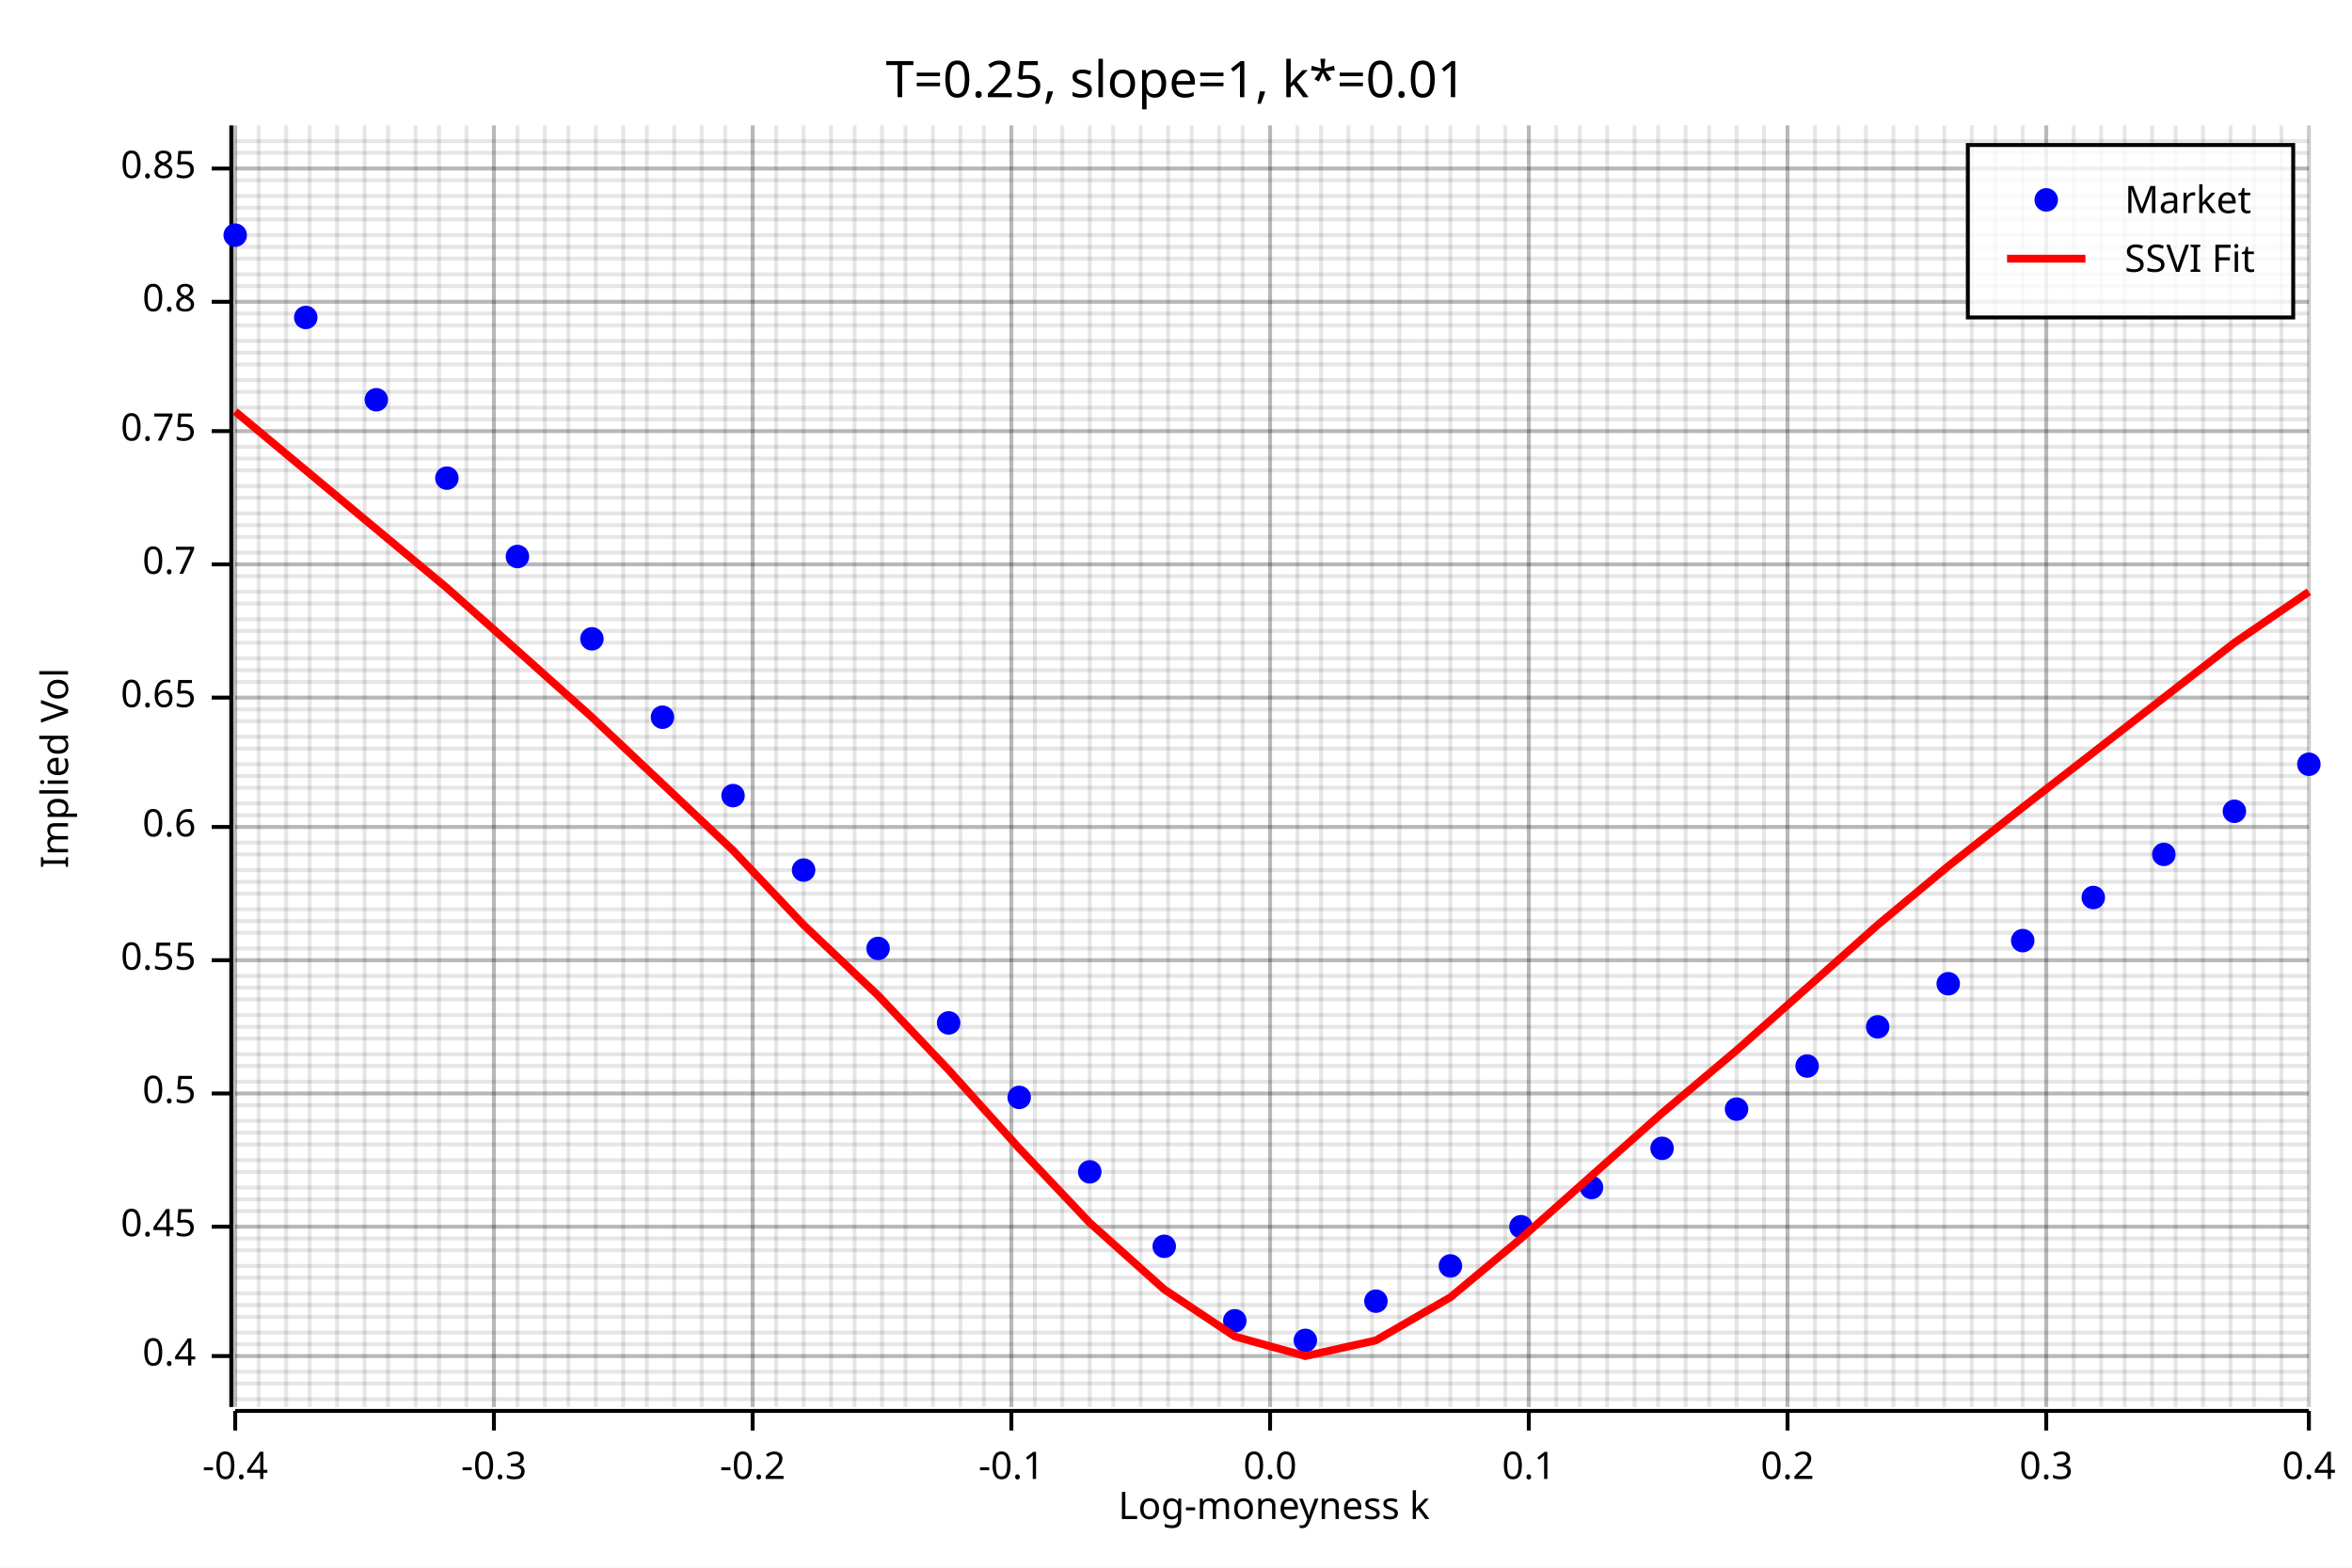
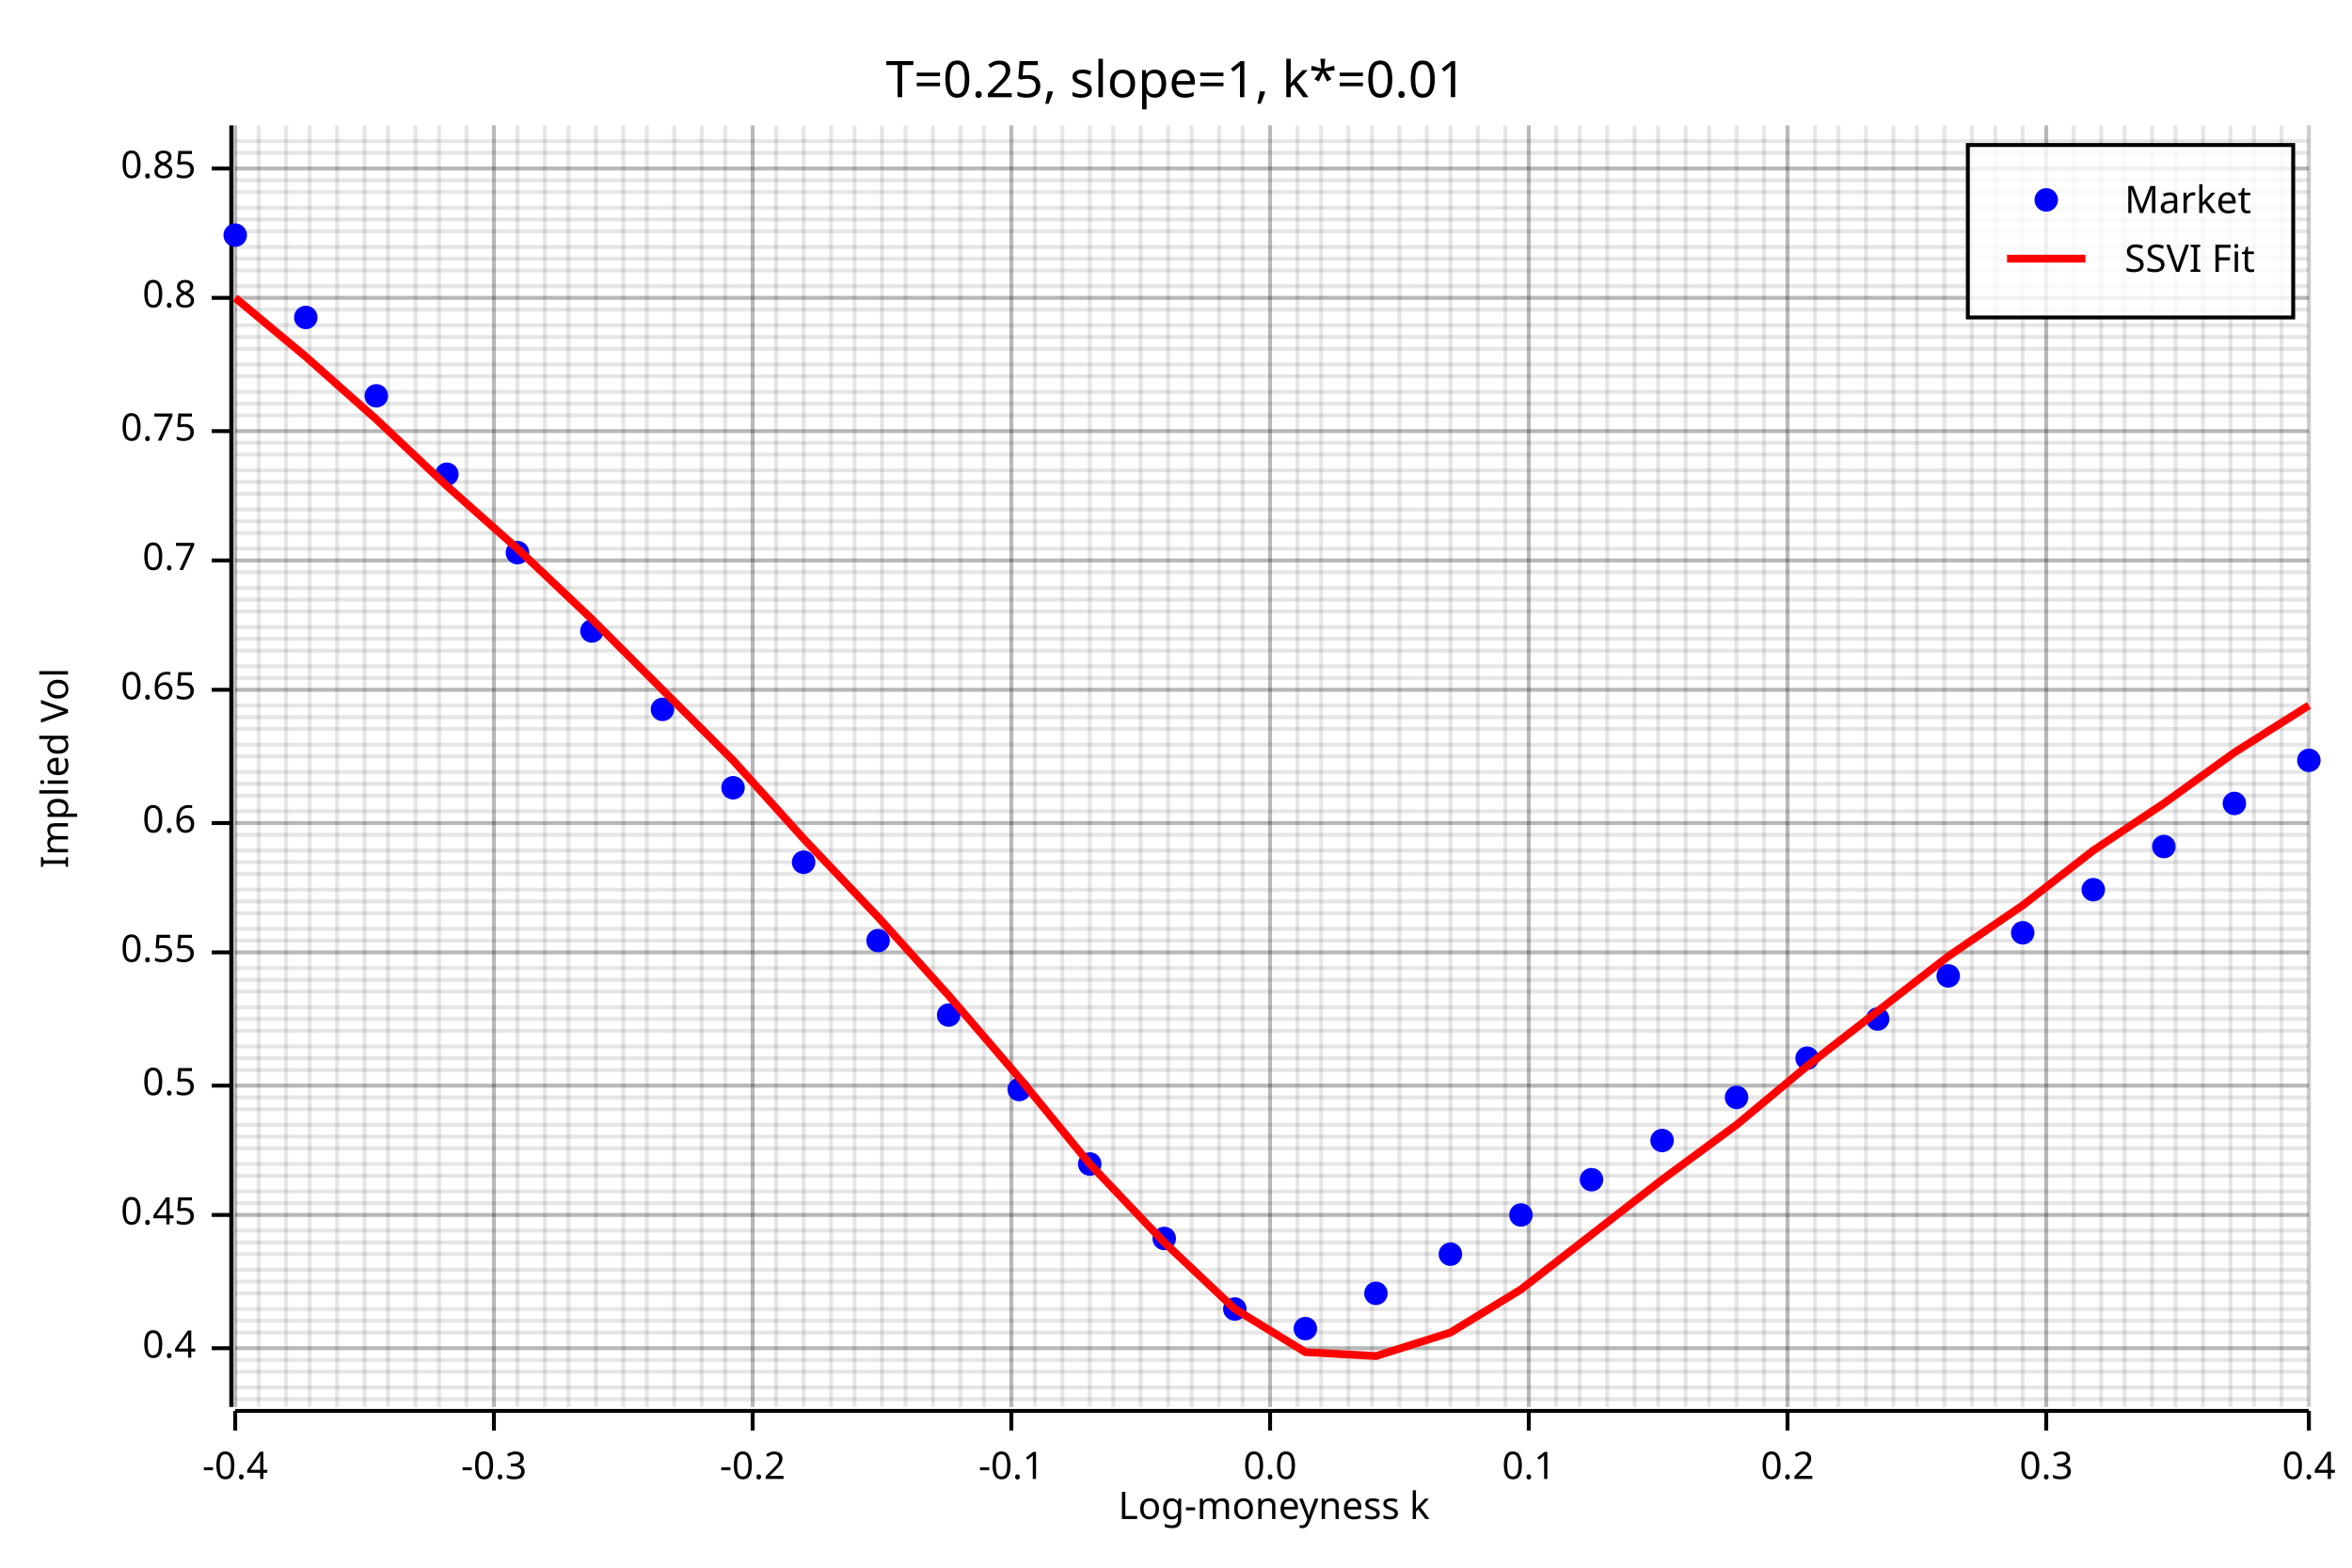
<svg xmlns="http://www.w3.org/2000/svg" width="600" height="400" viewBox="0 0 600 400">
  <rect x="0" y="0" width="600" height="400" opacity="1" fill="#FFFFFF" stroke="none" />
  <text x="300" y="15" dy="0.76em" text-anchor="middle" font-family="sans-serif" font-size="12.903" opacity="1" fill="#000000">
T=0.25, slope=1, k*=0.01
</text>
  <line opacity="0.1" stroke="#000000" stroke-width="1" x1="60" y1="359" x2="60" y2="32" />
  <line opacity="0.1" stroke="#000000" stroke-width="1" x1="66" y1="359" x2="66" y2="32" />
  <line opacity="0.1" stroke="#000000" stroke-width="1" x1="73" y1="359" x2="73" y2="32" />
  <line opacity="0.1" stroke="#000000" stroke-width="1" x1="79" y1="359" x2="79" y2="32" />
  <line opacity="0.1" stroke="#000000" stroke-width="1" x1="86" y1="359" x2="86" y2="32" />
  <line opacity="0.1" stroke="#000000" stroke-width="1" x1="93" y1="359" x2="93" y2="32" />
  <line opacity="0.1" stroke="#000000" stroke-width="1" x1="99" y1="359" x2="99" y2="32" />
  <line opacity="0.1" stroke="#000000" stroke-width="1" x1="106" y1="359" x2="106" y2="32" />
  <line opacity="0.1" stroke="#000000" stroke-width="1" x1="112" y1="359" x2="112" y2="32" />
  <line opacity="0.1" stroke="#000000" stroke-width="1" x1="119" y1="359" x2="119" y2="32" />
  <line opacity="0.1" stroke="#000000" stroke-width="1" x1="126" y1="359" x2="126" y2="32" />
  <line opacity="0.1" stroke="#000000" stroke-width="1" x1="132" y1="359" x2="132" y2="32" />
  <line opacity="0.1" stroke="#000000" stroke-width="1" x1="139" y1="359" x2="139" y2="32" />
  <line opacity="0.1" stroke="#000000" stroke-width="1" x1="145" y1="359" x2="145" y2="32" />
  <line opacity="0.1" stroke="#000000" stroke-width="1" x1="152" y1="359" x2="152" y2="32" />
  <line opacity="0.1" stroke="#000000" stroke-width="1" x1="159" y1="359" x2="159" y2="32" />
  <line opacity="0.1" stroke="#000000" stroke-width="1" x1="165" y1="359" x2="165" y2="32" />
  <line opacity="0.1" stroke="#000000" stroke-width="1" x1="172" y1="359" x2="172" y2="32" />
  <line opacity="0.1" stroke="#000000" stroke-width="1" x1="179" y1="359" x2="179" y2="32" />
  <line opacity="0.1" stroke="#000000" stroke-width="1" x1="185" y1="359" x2="185" y2="32" />
  <line opacity="0.1" stroke="#000000" stroke-width="1" x1="192" y1="359" x2="192" y2="32" />
  <line opacity="0.1" stroke="#000000" stroke-width="1" x1="198" y1="359" x2="198" y2="32" />
  <line opacity="0.1" stroke="#000000" stroke-width="1" x1="205" y1="359" x2="205" y2="32" />
  <line opacity="0.1" stroke="#000000" stroke-width="1" x1="212" y1="359" x2="212" y2="32" />
  <line opacity="0.1" stroke="#000000" stroke-width="1" x1="218" y1="359" x2="218" y2="32" />
  <line opacity="0.1" stroke="#000000" stroke-width="1" x1="225" y1="359" x2="225" y2="32" />
  <line opacity="0.1" stroke="#000000" stroke-width="1" x1="231" y1="359" x2="231" y2="32" />
  <line opacity="0.1" stroke="#000000" stroke-width="1" x1="238" y1="359" x2="238" y2="32" />
  <line opacity="0.1" stroke="#000000" stroke-width="1" x1="245" y1="359" x2="245" y2="32" />
  <line opacity="0.1" stroke="#000000" stroke-width="1" x1="251" y1="359" x2="251" y2="32" />
  <line opacity="0.1" stroke="#000000" stroke-width="1" x1="258" y1="359" x2="258" y2="32" />
  <line opacity="0.1" stroke="#000000" stroke-width="1" x1="264" y1="359" x2="264" y2="32" />
  <line opacity="0.1" stroke="#000000" stroke-width="1" x1="271" y1="359" x2="271" y2="32" />
  <line opacity="0.1" stroke="#000000" stroke-width="1" x1="278" y1="359" x2="278" y2="32" />
  <line opacity="0.1" stroke="#000000" stroke-width="1" x1="284" y1="359" x2="284" y2="32" />
  <line opacity="0.1" stroke="#000000" stroke-width="1" x1="291" y1="359" x2="291" y2="32" />
  <line opacity="0.1" stroke="#000000" stroke-width="1" x1="298" y1="359" x2="298" y2="32" />
  <line opacity="0.1" stroke="#000000" stroke-width="1" x1="304" y1="359" x2="304" y2="32" />
  <line opacity="0.1" stroke="#000000" stroke-width="1" x1="311" y1="359" x2="311" y2="32" />
  <line opacity="0.1" stroke="#000000" stroke-width="1" x1="317" y1="359" x2="317" y2="32" />
  <line opacity="0.1" stroke="#000000" stroke-width="1" x1="324" y1="359" x2="324" y2="32" />
  <line opacity="0.1" stroke="#000000" stroke-width="1" x1="331" y1="359" x2="331" y2="32" />
  <line opacity="0.1" stroke="#000000" stroke-width="1" x1="337" y1="359" x2="337" y2="32" />
  <line opacity="0.1" stroke="#000000" stroke-width="1" x1="344" y1="359" x2="344" y2="32" />
  <line opacity="0.1" stroke="#000000" stroke-width="1" x1="350" y1="359" x2="350" y2="32" />
  <line opacity="0.1" stroke="#000000" stroke-width="1" x1="357" y1="359" x2="357" y2="32" />
  <line opacity="0.1" stroke="#000000" stroke-width="1" x1="364" y1="359" x2="364" y2="32" />
  <line opacity="0.1" stroke="#000000" stroke-width="1" x1="370" y1="359" x2="370" y2="32" />
  <line opacity="0.1" stroke="#000000" stroke-width="1" x1="377" y1="359" x2="377" y2="32" />
  <line opacity="0.1" stroke="#000000" stroke-width="1" x1="384" y1="359" x2="384" y2="32" />
  <line opacity="0.1" stroke="#000000" stroke-width="1" x1="390" y1="359" x2="390" y2="32" />
  <line opacity="0.1" stroke="#000000" stroke-width="1" x1="397" y1="359" x2="397" y2="32" />
  <line opacity="0.1" stroke="#000000" stroke-width="1" x1="403" y1="359" x2="403" y2="32" />
  <line opacity="0.1" stroke="#000000" stroke-width="1" x1="410" y1="359" x2="410" y2="32" />
  <line opacity="0.1" stroke="#000000" stroke-width="1" x1="417" y1="359" x2="417" y2="32" />
  <line opacity="0.1" stroke="#000000" stroke-width="1" x1="423" y1="359" x2="423" y2="32" />
  <line opacity="0.1" stroke="#000000" stroke-width="1" x1="430" y1="359" x2="430" y2="32" />
  <line opacity="0.1" stroke="#000000" stroke-width="1" x1="436" y1="359" x2="436" y2="32" />
  <line opacity="0.1" stroke="#000000" stroke-width="1" x1="443" y1="359" x2="443" y2="32" />
  <line opacity="0.1" stroke="#000000" stroke-width="1" x1="450" y1="359" x2="450" y2="32" />
  <line opacity="0.1" stroke="#000000" stroke-width="1" x1="456" y1="359" x2="456" y2="32" />
  <line opacity="0.1" stroke="#000000" stroke-width="1" x1="463" y1="359" x2="463" y2="32" />
  <line opacity="0.1" stroke="#000000" stroke-width="1" x1="469" y1="359" x2="469" y2="32" />
  <line opacity="0.1" stroke="#000000" stroke-width="1" x1="476" y1="359" x2="476" y2="32" />
  <line opacity="0.1" stroke="#000000" stroke-width="1" x1="483" y1="359" x2="483" y2="32" />
  <line opacity="0.1" stroke="#000000" stroke-width="1" x1="489" y1="359" x2="489" y2="32" />
  <line opacity="0.1" stroke="#000000" stroke-width="1" x1="496" y1="359" x2="496" y2="32" />
  <line opacity="0.1" stroke="#000000" stroke-width="1" x1="503" y1="359" x2="503" y2="32" />
  <line opacity="0.1" stroke="#000000" stroke-width="1" x1="509" y1="359" x2="509" y2="32" />
  <line opacity="0.1" stroke="#000000" stroke-width="1" x1="516" y1="359" x2="516" y2="32" />
  <line opacity="0.1" stroke="#000000" stroke-width="1" x1="522" y1="359" x2="522" y2="32" />
  <line opacity="0.1" stroke="#000000" stroke-width="1" x1="529" y1="359" x2="529" y2="32" />
  <line opacity="0.1" stroke="#000000" stroke-width="1" x1="536" y1="359" x2="536" y2="32" />
  <line opacity="0.1" stroke="#000000" stroke-width="1" x1="542" y1="359" x2="542" y2="32" />
  <line opacity="0.1" stroke="#000000" stroke-width="1" x1="549" y1="359" x2="549" y2="32" />
  <line opacity="0.1" stroke="#000000" stroke-width="1" x1="555" y1="359" x2="555" y2="32" />
  <line opacity="0.1" stroke="#000000" stroke-width="1" x1="562" y1="359" x2="562" y2="32" />
  <line opacity="0.1" stroke="#000000" stroke-width="1" x1="569" y1="359" x2="569" y2="32" />
  <line opacity="0.1" stroke="#000000" stroke-width="1" x1="575" y1="359" x2="575" y2="32" />
  <line opacity="0.1" stroke="#000000" stroke-width="1" x1="582" y1="359" x2="582" y2="32" />
  <line opacity="0.1" stroke="#000000" stroke-width="1" x1="60" y1="357" x2="589" y2="357" />
-   <line opacity="0.1" stroke="#000000" stroke-width="1" x1="60" y1="353" x2="589" y2="353" />
+   <line opacity="0.1" stroke="#000000" stroke-width="1" x1="60" y1="354" x2="589" y2="354" />
  <line opacity="0.1" stroke="#000000" stroke-width="1" x1="60" y1="350" x2="589" y2="350" />
-   <line opacity="0.1" stroke="#000000" stroke-width="1" x1="60" y1="346" x2="589" y2="346" />
-   <line opacity="0.1" stroke="#000000" stroke-width="1" x1="60" y1="343" x2="589" y2="343" />
+   <line opacity="0.1" stroke="#000000" stroke-width="1" x1="60" y1="347" x2="589" y2="347" />
+   <line opacity="0.1" stroke="#000000" stroke-width="1" x1="60" y1="344" x2="589" y2="344" />
  <line opacity="0.1" stroke="#000000" stroke-width="1" x1="60" y1="340" x2="589" y2="340" />
-   <line opacity="0.1" stroke="#000000" stroke-width="1" x1="60" y1="336" x2="589" y2="336" />
-   <line opacity="0.1" stroke="#000000" stroke-width="1" x1="60" y1="333" x2="589" y2="333" />
+   <line opacity="0.1" stroke="#000000" stroke-width="1" x1="60" y1="337" x2="589" y2="337" />
+   <line opacity="0.1" stroke="#000000" stroke-width="1" x1="60" y1="334" x2="589" y2="334" />
  <line opacity="0.1" stroke="#000000" stroke-width="1" x1="60" y1="330" x2="589" y2="330" />
-   <line opacity="0.1" stroke="#000000" stroke-width="1" x1="60" y1="326" x2="589" y2="326" />
-   <line opacity="0.1" stroke="#000000" stroke-width="1" x1="60" y1="323" x2="589" y2="323" />
-   <line opacity="0.1" stroke="#000000" stroke-width="1" x1="60" y1="319" x2="589" y2="319" />
-   <line opacity="0.1" stroke="#000000" stroke-width="1" x1="60" y1="316" x2="589" y2="316" />
-   <line opacity="0.1" stroke="#000000" stroke-width="1" x1="60" y1="313" x2="589" y2="313" />
-   <line opacity="0.1" stroke="#000000" stroke-width="1" x1="60" y1="309" x2="589" y2="309" />
-   <line opacity="0.1" stroke="#000000" stroke-width="1" x1="60" y1="306" x2="589" y2="306" />
-   <line opacity="0.1" stroke="#000000" stroke-width="1" x1="60" y1="303" x2="589" y2="303" />
-   <line opacity="0.1" stroke="#000000" stroke-width="1" x1="60" y1="299" x2="589" y2="299" />
-   <line opacity="0.1" stroke="#000000" stroke-width="1" x1="60" y1="296" x2="589" y2="296" />
-   <line opacity="0.1" stroke="#000000" stroke-width="1" x1="60" y1="292" x2="589" y2="292" />
-   <line opacity="0.1" stroke="#000000" stroke-width="1" x1="60" y1="289" x2="589" y2="289" />
-   <line opacity="0.1" stroke="#000000" stroke-width="1" x1="60" y1="286" x2="589" y2="286" />
-   <line opacity="0.1" stroke="#000000" stroke-width="1" x1="60" y1="282" x2="589" y2="282" />
-   <line opacity="0.1" stroke="#000000" stroke-width="1" x1="60" y1="279" x2="589" y2="279" />
-   <line opacity="0.1" stroke="#000000" stroke-width="1" x1="60" y1="276" x2="589" y2="276" />
-   <line opacity="0.1" stroke="#000000" stroke-width="1" x1="60" y1="272" x2="589" y2="272" />
-   <line opacity="0.1" stroke="#000000" stroke-width="1" x1="60" y1="269" x2="589" y2="269" />
-   <line opacity="0.1" stroke="#000000" stroke-width="1" x1="60" y1="265" x2="589" y2="265" />
-   <line opacity="0.1" stroke="#000000" stroke-width="1" x1="60" y1="262" x2="589" y2="262" />
-   <line opacity="0.1" stroke="#000000" stroke-width="1" x1="60" y1="259" x2="589" y2="259" />
-   <line opacity="0.1" stroke="#000000" stroke-width="1" x1="60" y1="255" x2="589" y2="255" />
-   <line opacity="0.1" stroke="#000000" stroke-width="1" x1="60" y1="252" x2="589" y2="252" />
-   <line opacity="0.1" stroke="#000000" stroke-width="1" x1="60" y1="249" x2="589" y2="249" />
-   <line opacity="0.1" stroke="#000000" stroke-width="1" x1="60" y1="245" x2="589" y2="245" />
-   <line opacity="0.1" stroke="#000000" stroke-width="1" x1="60" y1="242" x2="589" y2="242" />
-   <line opacity="0.1" stroke="#000000" stroke-width="1" x1="60" y1="238" x2="589" y2="238" />
-   <line opacity="0.1" stroke="#000000" stroke-width="1" x1="60" y1="235" x2="589" y2="235" />
-   <line opacity="0.1" stroke="#000000" stroke-width="1" x1="60" y1="232" x2="589" y2="232" />
-   <line opacity="0.1" stroke="#000000" stroke-width="1" x1="60" y1="228" x2="589" y2="228" />
-   <line opacity="0.1" stroke="#000000" stroke-width="1" x1="60" y1="225" x2="589" y2="225" />
-   <line opacity="0.1" stroke="#000000" stroke-width="1" x1="60" y1="222" x2="589" y2="222" />
-   <line opacity="0.1" stroke="#000000" stroke-width="1" x1="60" y1="218" x2="589" y2="218" />
-   <line opacity="0.1" stroke="#000000" stroke-width="1" x1="60" y1="215" x2="589" y2="215" />
-   <line opacity="0.1" stroke="#000000" stroke-width="1" x1="60" y1="211" x2="589" y2="211" />
-   <line opacity="0.1" stroke="#000000" stroke-width="1" x1="60" y1="208" x2="589" y2="208" />
-   <line opacity="0.1" stroke="#000000" stroke-width="1" x1="60" y1="205" x2="589" y2="205" />
-   <line opacity="0.1" stroke="#000000" stroke-width="1" x1="60" y1="201" x2="589" y2="201" />
-   <line opacity="0.1" stroke="#000000" stroke-width="1" x1="60" y1="198" x2="589" y2="198" />
-   <line opacity="0.1" stroke="#000000" stroke-width="1" x1="60" y1="195" x2="589" y2="195" />
-   <line opacity="0.1" stroke="#000000" stroke-width="1" x1="60" y1="191" x2="589" y2="191" />
-   <line opacity="0.1" stroke="#000000" stroke-width="1" x1="60" y1="188" x2="589" y2="188" />
-   <line opacity="0.1" stroke="#000000" stroke-width="1" x1="60" y1="184" x2="589" y2="184" />
-   <line opacity="0.1" stroke="#000000" stroke-width="1" x1="60" y1="181" x2="589" y2="181" />
-   <line opacity="0.1" stroke="#000000" stroke-width="1" x1="60" y1="178" x2="589" y2="178" />
-   <line opacity="0.1" stroke="#000000" stroke-width="1" x1="60" y1="174" x2="589" y2="174" />
-   <line opacity="0.1" stroke="#000000" stroke-width="1" x1="60" y1="171" x2="589" y2="171" />
-   <line opacity="0.1" stroke="#000000" stroke-width="1" x1="60" y1="168" x2="589" y2="168" />
-   <line opacity="0.1" stroke="#000000" stroke-width="1" x1="60" y1="164" x2="589" y2="164" />
-   <line opacity="0.1" stroke="#000000" stroke-width="1" x1="60" y1="161" x2="589" y2="161" />
-   <line opacity="0.1" stroke="#000000" stroke-width="1" x1="60" y1="158" x2="589" y2="158" />
-   <line opacity="0.1" stroke="#000000" stroke-width="1" x1="60" y1="154" x2="589" y2="154" />
-   <line opacity="0.1" stroke="#000000" stroke-width="1" x1="60" y1="151" x2="589" y2="151" />
-   <line opacity="0.1" stroke="#000000" stroke-width="1" x1="60" y1="147" x2="589" y2="147" />
-   <line opacity="0.1" stroke="#000000" stroke-width="1" x1="60" y1="144" x2="589" y2="144" />
-   <line opacity="0.1" stroke="#000000" stroke-width="1" x1="60" y1="141" x2="589" y2="141" />
-   <line opacity="0.1" stroke="#000000" stroke-width="1" x1="60" y1="137" x2="589" y2="137" />
-   <line opacity="0.1" stroke="#000000" stroke-width="1" x1="60" y1="134" x2="589" y2="134" />
-   <line opacity="0.1" stroke="#000000" stroke-width="1" x1="60" y1="131" x2="589" y2="131" />
-   <line opacity="0.1" stroke="#000000" stroke-width="1" x1="60" y1="127" x2="589" y2="127" />
-   <line opacity="0.1" stroke="#000000" stroke-width="1" x1="60" y1="124" x2="589" y2="124" />
+   <line opacity="0.1" stroke="#000000" stroke-width="1" x1="60" y1="327" x2="589" y2="327" />
+   <line opacity="0.1" stroke="#000000" stroke-width="1" x1="60" y1="324" x2="589" y2="324" />
+   <line opacity="0.1" stroke="#000000" stroke-width="1" x1="60" y1="320" x2="589" y2="320" />
+   <line opacity="0.1" stroke="#000000" stroke-width="1" x1="60" y1="317" x2="589" y2="317" />
+   <line opacity="0.1" stroke="#000000" stroke-width="1" x1="60" y1="314" x2="589" y2="314" />
+   <line opacity="0.1" stroke="#000000" stroke-width="1" x1="60" y1="310" x2="589" y2="310" />
+   <line opacity="0.1" stroke="#000000" stroke-width="1" x1="60" y1="307" x2="589" y2="307" />
+   <line opacity="0.1" stroke="#000000" stroke-width="1" x1="60" y1="304" x2="589" y2="304" />
+   <line opacity="0.1" stroke="#000000" stroke-width="1" x1="60" y1="300" x2="589" y2="300" />
+   <line opacity="0.1" stroke="#000000" stroke-width="1" x1="60" y1="297" x2="589" y2="297" />
+   <line opacity="0.1" stroke="#000000" stroke-width="1" x1="60" y1="293" x2="589" y2="293" />
+   <line opacity="0.1" stroke="#000000" stroke-width="1" x1="60" y1="290" x2="589" y2="290" />
+   <line opacity="0.1" stroke="#000000" stroke-width="1" x1="60" y1="287" x2="589" y2="287" />
+   <line opacity="0.1" stroke="#000000" stroke-width="1" x1="60" y1="283" x2="589" y2="283" />
+   <line opacity="0.1" stroke="#000000" stroke-width="1" x1="60" y1="280" x2="589" y2="280" />
+   <line opacity="0.1" stroke="#000000" stroke-width="1" x1="60" y1="277" x2="589" y2="277" />
+   <line opacity="0.1" stroke="#000000" stroke-width="1" x1="60" y1="273" x2="589" y2="273" />
+   <line opacity="0.1" stroke="#000000" stroke-width="1" x1="60" y1="270" x2="589" y2="270" />
+   <line opacity="0.1" stroke="#000000" stroke-width="1" x1="60" y1="267" x2="589" y2="267" />
+   <line opacity="0.1" stroke="#000000" stroke-width="1" x1="60" y1="263" x2="589" y2="263" />
+   <line opacity="0.1" stroke="#000000" stroke-width="1" x1="60" y1="260" x2="589" y2="260" />
+   <line opacity="0.1" stroke="#000000" stroke-width="1" x1="60" y1="257" x2="589" y2="257" />
+   <line opacity="0.1" stroke="#000000" stroke-width="1" x1="60" y1="253" x2="589" y2="253" />
+   <line opacity="0.1" stroke="#000000" stroke-width="1" x1="60" y1="250" x2="589" y2="250" />
+   <line opacity="0.1" stroke="#000000" stroke-width="1" x1="60" y1="247" x2="589" y2="247" />
+   <line opacity="0.1" stroke="#000000" stroke-width="1" x1="60" y1="243" x2="589" y2="243" />
+   <line opacity="0.1" stroke="#000000" stroke-width="1" x1="60" y1="240" x2="589" y2="240" />
+   <line opacity="0.1" stroke="#000000" stroke-width="1" x1="60" y1="237" x2="589" y2="237" />
+   <line opacity="0.1" stroke="#000000" stroke-width="1" x1="60" y1="233" x2="589" y2="233" />
+   <line opacity="0.1" stroke="#000000" stroke-width="1" x1="60" y1="230" x2="589" y2="230" />
+   <line opacity="0.1" stroke="#000000" stroke-width="1" x1="60" y1="227" x2="589" y2="227" />
+   <line opacity="0.1" stroke="#000000" stroke-width="1" x1="60" y1="223" x2="589" y2="223" />
+   <line opacity="0.1" stroke="#000000" stroke-width="1" x1="60" y1="220" x2="589" y2="220" />
+   <line opacity="0.1" stroke="#000000" stroke-width="1" x1="60" y1="217" x2="589" y2="217" />
+   <line opacity="0.1" stroke="#000000" stroke-width="1" x1="60" y1="213" x2="589" y2="213" />
+   <line opacity="0.1" stroke="#000000" stroke-width="1" x1="60" y1="210" x2="589" y2="210" />
+   <line opacity="0.1" stroke="#000000" stroke-width="1" x1="60" y1="207" x2="589" y2="207" />
+   <line opacity="0.1" stroke="#000000" stroke-width="1" x1="60" y1="203" x2="589" y2="203" />
+   <line opacity="0.1" stroke="#000000" stroke-width="1" x1="60" y1="200" x2="589" y2="200" />
+   <line opacity="0.1" stroke="#000000" stroke-width="1" x1="60" y1="197" x2="589" y2="197" />
+   <line opacity="0.1" stroke="#000000" stroke-width="1" x1="60" y1="193" x2="589" y2="193" />
+   <line opacity="0.1" stroke="#000000" stroke-width="1" x1="60" y1="190" x2="589" y2="190" />
+   <line opacity="0.1" stroke="#000000" stroke-width="1" x1="60" y1="186" x2="589" y2="186" />
+   <line opacity="0.1" stroke="#000000" stroke-width="1" x1="60" y1="183" x2="589" y2="183" />
+   <line opacity="0.1" stroke="#000000" stroke-width="1" x1="60" y1="180" x2="589" y2="180" />
+   <line opacity="0.1" stroke="#000000" stroke-width="1" x1="60" y1="176" x2="589" y2="176" />
+   <line opacity="0.1" stroke="#000000" stroke-width="1" x1="60" y1="173" x2="589" y2="173" />
+   <line opacity="0.1" stroke="#000000" stroke-width="1" x1="60" y1="170" x2="589" y2="170" />
+   <line opacity="0.1" stroke="#000000" stroke-width="1" x1="60" y1="166" x2="589" y2="166" />
+   <line opacity="0.1" stroke="#000000" stroke-width="1" x1="60" y1="163" x2="589" y2="163" />
+   <line opacity="0.1" stroke="#000000" stroke-width="1" x1="60" y1="160" x2="589" y2="160" />
+   <line opacity="0.1" stroke="#000000" stroke-width="1" x1="60" y1="156" x2="589" y2="156" />
+   <line opacity="0.1" stroke="#000000" stroke-width="1" x1="60" y1="153" x2="589" y2="153" />
+   <line opacity="0.1" stroke="#000000" stroke-width="1" x1="60" y1="150" x2="589" y2="150" />
+   <line opacity="0.1" stroke="#000000" stroke-width="1" x1="60" y1="146" x2="589" y2="146" />
+   <line opacity="0.1" stroke="#000000" stroke-width="1" x1="60" y1="143" x2="589" y2="143" />
+   <line opacity="0.1" stroke="#000000" stroke-width="1" x1="60" y1="140" x2="589" y2="140" />
+   <line opacity="0.1" stroke="#000000" stroke-width="1" x1="60" y1="136" x2="589" y2="136" />
+   <line opacity="0.1" stroke="#000000" stroke-width="1" x1="60" y1="133" x2="589" y2="133" />
+   <line opacity="0.1" stroke="#000000" stroke-width="1" x1="60" y1="130" x2="589" y2="130" />
+   <line opacity="0.1" stroke="#000000" stroke-width="1" x1="60" y1="126" x2="589" y2="126" />
+   <line opacity="0.1" stroke="#000000" stroke-width="1" x1="60" y1="123" x2="589" y2="123" />
  <line opacity="0.1" stroke="#000000" stroke-width="1" x1="60" y1="120" x2="589" y2="120" />
-   <line opacity="0.1" stroke="#000000" stroke-width="1" x1="60" y1="117" x2="589" y2="117" />
-   <line opacity="0.1" stroke="#000000" stroke-width="1" x1="60" y1="114" x2="589" y2="114" />
+   <line opacity="0.1" stroke="#000000" stroke-width="1" x1="60" y1="116" x2="589" y2="116" />
+   <line opacity="0.1" stroke="#000000" stroke-width="1" x1="60" y1="113" x2="589" y2="113" />
  <line opacity="0.1" stroke="#000000" stroke-width="1" x1="60" y1="110" x2="589" y2="110" />
-   <line opacity="0.1" stroke="#000000" stroke-width="1" x1="60" y1="107" x2="589" y2="107" />
-   <line opacity="0.1" stroke="#000000" stroke-width="1" x1="60" y1="104" x2="589" y2="104" />
+   <line opacity="0.1" stroke="#000000" stroke-width="1" x1="60" y1="106" x2="589" y2="106" />
+   <line opacity="0.1" stroke="#000000" stroke-width="1" x1="60" y1="103" x2="589" y2="103" />
  <line opacity="0.1" stroke="#000000" stroke-width="1" x1="60" y1="100" x2="589" y2="100" />
-   <line opacity="0.1" stroke="#000000" stroke-width="1" x1="60" y1="97" x2="589" y2="97" />
+   <line opacity="0.1" stroke="#000000" stroke-width="1" x1="60" y1="96" x2="589" y2="96" />
  <line opacity="0.1" stroke="#000000" stroke-width="1" x1="60" y1="93" x2="589" y2="93" />
-   <line opacity="0.1" stroke="#000000" stroke-width="1" x1="60" y1="90" x2="589" y2="90" />
-   <line opacity="0.1" stroke="#000000" stroke-width="1" x1="60" y1="87" x2="589" y2="87" />
+   <line opacity="0.1" stroke="#000000" stroke-width="1" x1="60" y1="89" x2="589" y2="89" />
+   <line opacity="0.1" stroke="#000000" stroke-width="1" x1="60" y1="86" x2="589" y2="86" />
  <line opacity="0.1" stroke="#000000" stroke-width="1" x1="60" y1="83" x2="589" y2="83" />
-   <line opacity="0.1" stroke="#000000" stroke-width="1" x1="60" y1="80" x2="589" y2="80" />
-   <line opacity="0.1" stroke="#000000" stroke-width="1" x1="60" y1="77" x2="589" y2="77" />
+   <line opacity="0.1" stroke="#000000" stroke-width="1" x1="60" y1="79" x2="589" y2="79" />
+   <line opacity="0.1" stroke="#000000" stroke-width="1" x1="60" y1="76" x2="589" y2="76" />
  <line opacity="0.1" stroke="#000000" stroke-width="1" x1="60" y1="73" x2="589" y2="73" />
-   <line opacity="0.1" stroke="#000000" stroke-width="1" x1="60" y1="70" x2="589" y2="70" />
+   <line opacity="0.1" stroke="#000000" stroke-width="1" x1="60" y1="69" x2="589" y2="69" />
  <line opacity="0.1" stroke="#000000" stroke-width="1" x1="60" y1="66" x2="589" y2="66" />
  <line opacity="0.1" stroke="#000000" stroke-width="1" x1="60" y1="63" x2="589" y2="63" />
-   <line opacity="0.1" stroke="#000000" stroke-width="1" x1="60" y1="60" x2="589" y2="60" />
+   <line opacity="0.1" stroke="#000000" stroke-width="1" x1="60" y1="59" x2="589" y2="59" />
  <line opacity="0.1" stroke="#000000" stroke-width="1" x1="60" y1="56" x2="589" y2="56" />
  <line opacity="0.1" stroke="#000000" stroke-width="1" x1="60" y1="53" x2="589" y2="53" />
-   <line opacity="0.1" stroke="#000000" stroke-width="1" x1="60" y1="50" x2="589" y2="50" />
+   <line opacity="0.1" stroke="#000000" stroke-width="1" x1="60" y1="49" x2="589" y2="49" />
  <line opacity="0.1" stroke="#000000" stroke-width="1" x1="60" y1="46" x2="589" y2="46" />
  <line opacity="0.1" stroke="#000000" stroke-width="1" x1="60" y1="43" x2="589" y2="43" />
  <line opacity="0.1" stroke="#000000" stroke-width="1" x1="60" y1="39" x2="589" y2="39" />
  <line opacity="0.1" stroke="#000000" stroke-width="1" x1="60" y1="36" x2="589" y2="36" />
  <text x="10" y="196" dy="0.76em" text-anchor="middle" font-family="sans-serif" font-size="9.677" opacity="1" fill="#000000" transform="rotate(270, 10, 196)">
Implied Vol
</text>
  <text x="325" y="390" dy="-0.5ex" text-anchor="middle" font-family="sans-serif" font-size="9.677" opacity="1" fill="#000000">
Log-moneyness k
</text>
  <line opacity="0.2" stroke="#000000" stroke-width="1" x1="60" y1="359" x2="60" y2="32" />
  <line opacity="0.2" stroke="#000000" stroke-width="1" x1="126" y1="359" x2="126" y2="32" />
  <line opacity="0.2" stroke="#000000" stroke-width="1" x1="192" y1="359" x2="192" y2="32" />
  <line opacity="0.2" stroke="#000000" stroke-width="1" x1="258" y1="359" x2="258" y2="32" />
  <line opacity="0.2" stroke="#000000" stroke-width="1" x1="324" y1="359" x2="324" y2="32" />
  <line opacity="0.2" stroke="#000000" stroke-width="1" x1="390" y1="359" x2="390" y2="32" />
  <line opacity="0.2" stroke="#000000" stroke-width="1" x1="456" y1="359" x2="456" y2="32" />
  <line opacity="0.2" stroke="#000000" stroke-width="1" x1="522" y1="359" x2="522" y2="32" />
  <line opacity="0.2" stroke="#000000" stroke-width="1" x1="589" y1="359" x2="589" y2="32" />
-   <line opacity="0.2" stroke="#000000" stroke-width="1" x1="60" y1="346" x2="589" y2="346" />
-   <line opacity="0.2" stroke="#000000" stroke-width="1" x1="60" y1="313" x2="589" y2="313" />
-   <line opacity="0.2" stroke="#000000" stroke-width="1" x1="60" y1="279" x2="589" y2="279" />
-   <line opacity="0.2" stroke="#000000" stroke-width="1" x1="60" y1="245" x2="589" y2="245" />
-   <line opacity="0.2" stroke="#000000" stroke-width="1" x1="60" y1="211" x2="589" y2="211" />
-   <line opacity="0.2" stroke="#000000" stroke-width="1" x1="60" y1="178" x2="589" y2="178" />
-   <line opacity="0.2" stroke="#000000" stroke-width="1" x1="60" y1="144" x2="589" y2="144" />
+   <line opacity="0.2" stroke="#000000" stroke-width="1" x1="60" y1="344" x2="589" y2="344" />
+   <line opacity="0.2" stroke="#000000" stroke-width="1" x1="60" y1="310" x2="589" y2="310" />
+   <line opacity="0.2" stroke="#000000" stroke-width="1" x1="60" y1="277" x2="589" y2="277" />
+   <line opacity="0.2" stroke="#000000" stroke-width="1" x1="60" y1="243" x2="589" y2="243" />
+   <line opacity="0.2" stroke="#000000" stroke-width="1" x1="60" y1="210" x2="589" y2="210" />
+   <line opacity="0.2" stroke="#000000" stroke-width="1" x1="60" y1="176" x2="589" y2="176" />
+   <line opacity="0.2" stroke="#000000" stroke-width="1" x1="60" y1="143" x2="589" y2="143" />
  <line opacity="0.2" stroke="#000000" stroke-width="1" x1="60" y1="110" x2="589" y2="110" />
-   <line opacity="0.2" stroke="#000000" stroke-width="1" x1="60" y1="77" x2="589" y2="77" />
+   <line opacity="0.2" stroke="#000000" stroke-width="1" x1="60" y1="76" x2="589" y2="76" />
  <line opacity="0.2" stroke="#000000" stroke-width="1" x1="60" y1="43" x2="589" y2="43" />
  <polyline fill="none" opacity="1" stroke="#000000" stroke-width="1" points="59,32 59,359 " />
-   <text x="50" y="346" dy="0.5ex" text-anchor="end" font-family="sans-serif" font-size="9.677" opacity="1" fill="#000000">
+   <text x="50" y="344" dy="0.5ex" text-anchor="end" font-family="sans-serif" font-size="9.677" opacity="1" fill="#000000">
0.4
</text>
-   <polyline fill="none" opacity="1" stroke="#000000" stroke-width="1" points="54,346 59,346 " />
-   <text x="50" y="313" dy="0.5ex" text-anchor="end" font-family="sans-serif" font-size="9.677" opacity="1" fill="#000000">
+   <polyline fill="none" opacity="1" stroke="#000000" stroke-width="1" points="54,344 59,344 " />
+   <text x="50" y="310" dy="0.5ex" text-anchor="end" font-family="sans-serif" font-size="9.677" opacity="1" fill="#000000">
0.45
</text>
-   <polyline fill="none" opacity="1" stroke="#000000" stroke-width="1" points="54,313 59,313 " />
-   <text x="50" y="279" dy="0.5ex" text-anchor="end" font-family="sans-serif" font-size="9.677" opacity="1" fill="#000000">
+   <polyline fill="none" opacity="1" stroke="#000000" stroke-width="1" points="54,310 59,310 " />
+   <text x="50" y="277" dy="0.5ex" text-anchor="end" font-family="sans-serif" font-size="9.677" opacity="1" fill="#000000">
0.5
</text>
-   <polyline fill="none" opacity="1" stroke="#000000" stroke-width="1" points="54,279 59,279 " />
-   <text x="50" y="245" dy="0.5ex" text-anchor="end" font-family="sans-serif" font-size="9.677" opacity="1" fill="#000000">
+   <polyline fill="none" opacity="1" stroke="#000000" stroke-width="1" points="54,277 59,277 " />
+   <text x="50" y="243" dy="0.5ex" text-anchor="end" font-family="sans-serif" font-size="9.677" opacity="1" fill="#000000">
0.55
</text>
-   <polyline fill="none" opacity="1" stroke="#000000" stroke-width="1" points="54,245 59,245 " />
-   <text x="50" y="211" dy="0.5ex" text-anchor="end" font-family="sans-serif" font-size="9.677" opacity="1" fill="#000000">
+   <polyline fill="none" opacity="1" stroke="#000000" stroke-width="1" points="54,243 59,243 " />
+   <text x="50" y="210" dy="0.5ex" text-anchor="end" font-family="sans-serif" font-size="9.677" opacity="1" fill="#000000">
0.6
</text>
-   <polyline fill="none" opacity="1" stroke="#000000" stroke-width="1" points="54,211 59,211 " />
-   <text x="50" y="178" dy="0.5ex" text-anchor="end" font-family="sans-serif" font-size="9.677" opacity="1" fill="#000000">
+   <polyline fill="none" opacity="1" stroke="#000000" stroke-width="1" points="54,210 59,210 " />
+   <text x="50" y="176" dy="0.5ex" text-anchor="end" font-family="sans-serif" font-size="9.677" opacity="1" fill="#000000">
0.65
</text>
-   <polyline fill="none" opacity="1" stroke="#000000" stroke-width="1" points="54,178 59,178 " />
-   <text x="50" y="144" dy="0.5ex" text-anchor="end" font-family="sans-serif" font-size="9.677" opacity="1" fill="#000000">
+   <polyline fill="none" opacity="1" stroke="#000000" stroke-width="1" points="54,176 59,176 " />
+   <text x="50" y="143" dy="0.5ex" text-anchor="end" font-family="sans-serif" font-size="9.677" opacity="1" fill="#000000">
0.7
</text>
-   <polyline fill="none" opacity="1" stroke="#000000" stroke-width="1" points="54,144 59,144 " />
+   <polyline fill="none" opacity="1" stroke="#000000" stroke-width="1" points="54,143 59,143 " />
  <text x="50" y="110" dy="0.5ex" text-anchor="end" font-family="sans-serif" font-size="9.677" opacity="1" fill="#000000">
0.75
</text>
  <polyline fill="none" opacity="1" stroke="#000000" stroke-width="1" points="54,110 59,110 " />
-   <text x="50" y="77" dy="0.5ex" text-anchor="end" font-family="sans-serif" font-size="9.677" opacity="1" fill="#000000">
+   <text x="50" y="76" dy="0.5ex" text-anchor="end" font-family="sans-serif" font-size="9.677" opacity="1" fill="#000000">
0.8
</text>
-   <polyline fill="none" opacity="1" stroke="#000000" stroke-width="1" points="54,77 59,77 " />
+   <polyline fill="none" opacity="1" stroke="#000000" stroke-width="1" points="54,76 59,76 " />
  <text x="50" y="43" dy="0.5ex" text-anchor="end" font-family="sans-serif" font-size="9.677" opacity="1" fill="#000000">
0.85
</text>
  <polyline fill="none" opacity="1" stroke="#000000" stroke-width="1" points="54,43 59,43 " />
  <polyline fill="none" opacity="1" stroke="#000000" stroke-width="1" points="60,360 589,360 " />
  <text x="60" y="370" dy="0.76em" text-anchor="middle" font-family="sans-serif" font-size="9.677" opacity="1" fill="#000000">
-0.4
</text>
  <polyline fill="none" opacity="1" stroke="#000000" stroke-width="1" points="60,360 60,365 " />
  <text x="126" y="370" dy="0.76em" text-anchor="middle" font-family="sans-serif" font-size="9.677" opacity="1" fill="#000000">
-0.3
</text>
  <polyline fill="none" opacity="1" stroke="#000000" stroke-width="1" points="126,360 126,365 " />
  <text x="192" y="370" dy="0.76em" text-anchor="middle" font-family="sans-serif" font-size="9.677" opacity="1" fill="#000000">
-0.2
</text>
  <polyline fill="none" opacity="1" stroke="#000000" stroke-width="1" points="192,360 192,365 " />
  <text x="258" y="370" dy="0.76em" text-anchor="middle" font-family="sans-serif" font-size="9.677" opacity="1" fill="#000000">
-0.1
</text>
  <polyline fill="none" opacity="1" stroke="#000000" stroke-width="1" points="258,360 258,365 " />
  <text x="324" y="370" dy="0.76em" text-anchor="middle" font-family="sans-serif" font-size="9.677" opacity="1" fill="#000000">
0.0
</text>
  <polyline fill="none" opacity="1" stroke="#000000" stroke-width="1" points="324,360 324,365 " />
  <text x="390" y="370" dy="0.76em" text-anchor="middle" font-family="sans-serif" font-size="9.677" opacity="1" fill="#000000">
0.1
</text>
  <polyline fill="none" opacity="1" stroke="#000000" stroke-width="1" points="390,360 390,365 " />
  <text x="456" y="370" dy="0.76em" text-anchor="middle" font-family="sans-serif" font-size="9.677" opacity="1" fill="#000000">
0.2
</text>
  <polyline fill="none" opacity="1" stroke="#000000" stroke-width="1" points="456,360 456,365 " />
  <text x="522" y="370" dy="0.76em" text-anchor="middle" font-family="sans-serif" font-size="9.677" opacity="1" fill="#000000">
0.3
</text>
  <polyline fill="none" opacity="1" stroke="#000000" stroke-width="1" points="522,360 522,365 " />
  <text x="589" y="370" dy="0.76em" text-anchor="middle" font-family="sans-serif" font-size="9.677" opacity="1" fill="#000000">
0.4
</text>
  <polyline fill="none" opacity="1" stroke="#000000" stroke-width="1" points="589,360 589,365 " />
  <circle cx="60" cy="60" r="3" opacity="1" fill="#0000FF" stroke="none" stroke-width="1" />
  <circle cx="78" cy="81" r="3" opacity="1" fill="#0000FF" stroke="none" stroke-width="1" />
-   <circle cx="96" cy="102" r="3" opacity="1" fill="#0000FF" stroke="none" stroke-width="1" />
-   <circle cx="114" cy="122" r="3" opacity="1" fill="#0000FF" stroke="none" stroke-width="1" />
-   <circle cx="132" cy="142" r="3" opacity="1" fill="#0000FF" stroke="none" stroke-width="1" />
-   <circle cx="151" cy="163" r="3" opacity="1" fill="#0000FF" stroke="none" stroke-width="1" />
-   <circle cx="169" cy="183" r="3" opacity="1" fill="#0000FF" stroke="none" stroke-width="1" />
-   <circle cx="187" cy="203" r="3" opacity="1" fill="#0000FF" stroke="none" stroke-width="1" />
-   <circle cx="205" cy="222" r="3" opacity="1" fill="#0000FF" stroke="none" stroke-width="1" />
-   <circle cx="224" cy="242" r="3" opacity="1" fill="#0000FF" stroke="none" stroke-width="1" />
-   <circle cx="242" cy="261" r="3" opacity="1" fill="#0000FF" stroke="none" stroke-width="1" />
-   <circle cx="260" cy="280" r="3" opacity="1" fill="#0000FF" stroke="none" stroke-width="1" />
-   <circle cx="278" cy="299" r="3" opacity="1" fill="#0000FF" stroke="none" stroke-width="1" />
-   <circle cx="297" cy="318" r="3" opacity="1" fill="#0000FF" stroke="none" stroke-width="1" />
-   <circle cx="315" cy="337" r="3" opacity="1" fill="#0000FF" stroke="none" stroke-width="1" />
-   <circle cx="333" cy="342" r="3" opacity="1" fill="#0000FF" stroke="none" stroke-width="1" />
-   <circle cx="351" cy="332" r="3" opacity="1" fill="#0000FF" stroke="none" stroke-width="1" />
-   <circle cx="370" cy="323" r="3" opacity="1" fill="#0000FF" stroke="none" stroke-width="1" />
-   <circle cx="388" cy="313" r="3" opacity="1" fill="#0000FF" stroke="none" stroke-width="1" />
-   <circle cx="406" cy="303" r="3" opacity="1" fill="#0000FF" stroke="none" stroke-width="1" />
-   <circle cx="424" cy="293" r="3" opacity="1" fill="#0000FF" stroke="none" stroke-width="1" />
-   <circle cx="443" cy="283" r="3" opacity="1" fill="#0000FF" stroke="none" stroke-width="1" />
-   <circle cx="461" cy="272" r="3" opacity="1" fill="#0000FF" stroke="none" stroke-width="1" />
-   <circle cx="479" cy="262" r="3" opacity="1" fill="#0000FF" stroke="none" stroke-width="1" />
-   <circle cx="497" cy="251" r="3" opacity="1" fill="#0000FF" stroke="none" stroke-width="1" />
-   <circle cx="516" cy="240" r="3" opacity="1" fill="#0000FF" stroke="none" stroke-width="1" />
-   <circle cx="534" cy="229" r="3" opacity="1" fill="#0000FF" stroke="none" stroke-width="1" />
-   <circle cx="552" cy="218" r="3" opacity="1" fill="#0000FF" stroke="none" stroke-width="1" />
-   <circle cx="570" cy="207" r="3" opacity="1" fill="#0000FF" stroke="none" stroke-width="1" />
-   <circle cx="589" cy="195" r="3" opacity="1" fill="#0000FF" stroke="none" stroke-width="1" />
-   <polyline fill="none" opacity="1" stroke="#FF0000" stroke-width="2" points="60,105 78,120 96,135 114,150 132,166 151,183 169,200 187,217 205,236 224,254 242,273 260,293 278,312 297,329 315,341 333,346 351,342 370,331 388,316 406,300 424,284 443,268 461,252 479,236 497,221 516,206 534,192 552,178 570,164 589,151 " />
+   <circle cx="96" cy="101" r="3" opacity="1" fill="#0000FF" stroke="none" stroke-width="1" />
+   <circle cx="114" cy="121" r="3" opacity="1" fill="#0000FF" stroke="none" stroke-width="1" />
+   <circle cx="132" cy="141" r="3" opacity="1" fill="#0000FF" stroke="none" stroke-width="1" />
+   <circle cx="151" cy="161" r="3" opacity="1" fill="#0000FF" stroke="none" stroke-width="1" />
+   <circle cx="169" cy="181" r="3" opacity="1" fill="#0000FF" stroke="none" stroke-width="1" />
+   <circle cx="187" cy="201" r="3" opacity="1" fill="#0000FF" stroke="none" stroke-width="1" />
+   <circle cx="205" cy="220" r="3" opacity="1" fill="#0000FF" stroke="none" stroke-width="1" />
+   <circle cx="224" cy="240" r="3" opacity="1" fill="#0000FF" stroke="none" stroke-width="1" />
+   <circle cx="242" cy="259" r="3" opacity="1" fill="#0000FF" stroke="none" stroke-width="1" />
+   <circle cx="260" cy="278" r="3" opacity="1" fill="#0000FF" stroke="none" stroke-width="1" />
+   <circle cx="278" cy="297" r="3" opacity="1" fill="#0000FF" stroke="none" stroke-width="1" />
+   <circle cx="297" cy="316" r="3" opacity="1" fill="#0000FF" stroke="none" stroke-width="1" />
+   <circle cx="315" cy="334" r="3" opacity="1" fill="#0000FF" stroke="none" stroke-width="1" />
+   <circle cx="333" cy="339" r="3" opacity="1" fill="#0000FF" stroke="none" stroke-width="1" />
+   <circle cx="351" cy="330" r="3" opacity="1" fill="#0000FF" stroke="none" stroke-width="1" />
+   <circle cx="370" cy="320" r="3" opacity="1" fill="#0000FF" stroke="none" stroke-width="1" />
+   <circle cx="388" cy="310" r="3" opacity="1" fill="#0000FF" stroke="none" stroke-width="1" />
+   <circle cx="406" cy="301" r="3" opacity="1" fill="#0000FF" stroke="none" stroke-width="1" />
+   <circle cx="424" cy="291" r="3" opacity="1" fill="#0000FF" stroke="none" stroke-width="1" />
+   <circle cx="443" cy="280" r="3" opacity="1" fill="#0000FF" stroke="none" stroke-width="1" />
+   <circle cx="461" cy="270" r="3" opacity="1" fill="#0000FF" stroke="none" stroke-width="1" />
+   <circle cx="479" cy="260" r="3" opacity="1" fill="#0000FF" stroke="none" stroke-width="1" />
+   <circle cx="497" cy="249" r="3" opacity="1" fill="#0000FF" stroke="none" stroke-width="1" />
+   <circle cx="516" cy="238" r="3" opacity="1" fill="#0000FF" stroke="none" stroke-width="1" />
+   <circle cx="534" cy="227" r="3" opacity="1" fill="#0000FF" stroke="none" stroke-width="1" />
+   <circle cx="552" cy="216" r="3" opacity="1" fill="#0000FF" stroke="none" stroke-width="1" />
+   <circle cx="570" cy="205" r="3" opacity="1" fill="#0000FF" stroke="none" stroke-width="1" />
+   <circle cx="589" cy="194" r="3" opacity="1" fill="#0000FF" stroke="none" stroke-width="1" />
+   <polyline fill="none" opacity="1" stroke="#FF0000" stroke-width="2" points="60,76 78,91 96,107 114,124 132,140 151,158 169,176 187,194 205,214 224,234 242,254 260,275 278,297 297,317 315,334 333,345 351,346 370,340 388,329 406,315 424,301 443,287 461,272 479,258 497,244 516,231 534,217 552,205 570,192 589,180 " />
  <rect x="502" y="37" width="83" height="44" opacity="0.8" fill="#FFFFFF" stroke="none" />
  <rect x="502" y="37" width="83" height="44" opacity="1" fill="none" stroke="#000000" />
  <text x="542" y="47" dy="0.76em" text-anchor="start" font-family="sans-serif" font-size="9.677" opacity="1" fill="#000000">
Market
</text>
  <text x="542" y="62" dy="0.76em" text-anchor="start" font-family="sans-serif" font-size="9.677" opacity="1" fill="#000000">
SSVI Fit
</text>
  <circle cx="522" cy="51" r="3" opacity="1" fill="#0000FF" stroke="none" stroke-width="1" />
  <polyline fill="none" opacity="1" stroke="#FF0000" stroke-width="2" points="512,66 532,66 " />
</svg>
